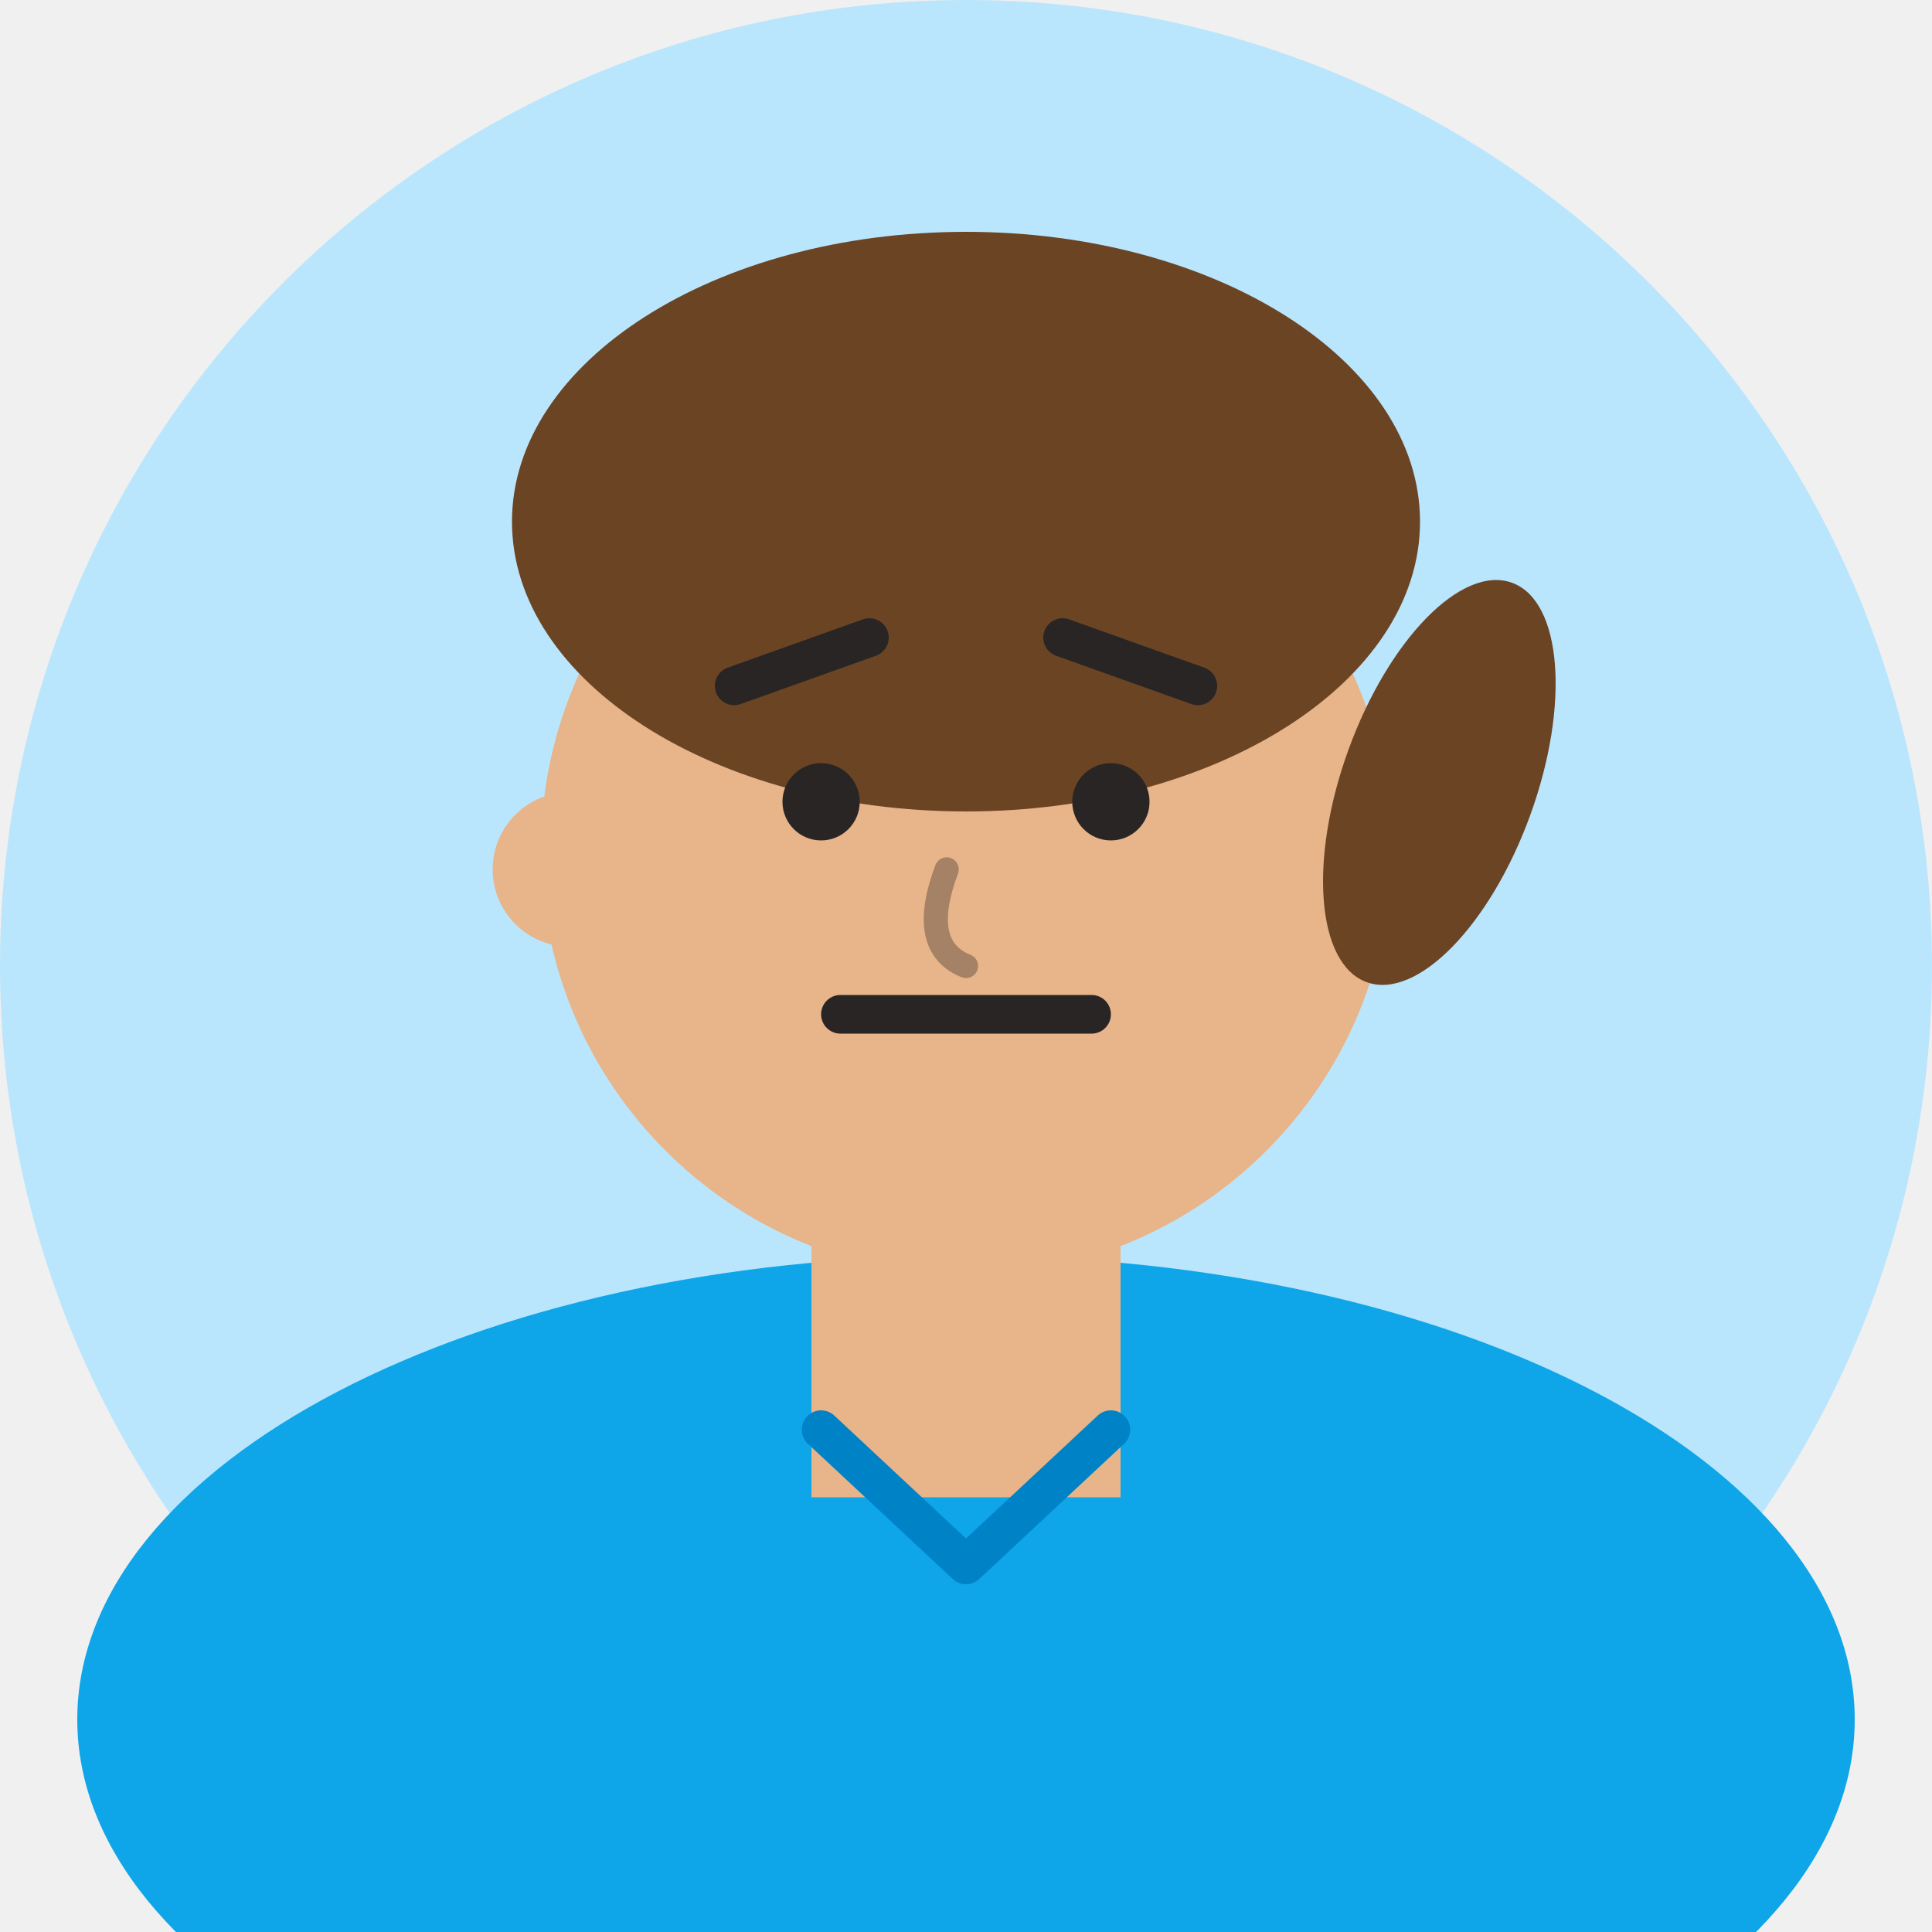
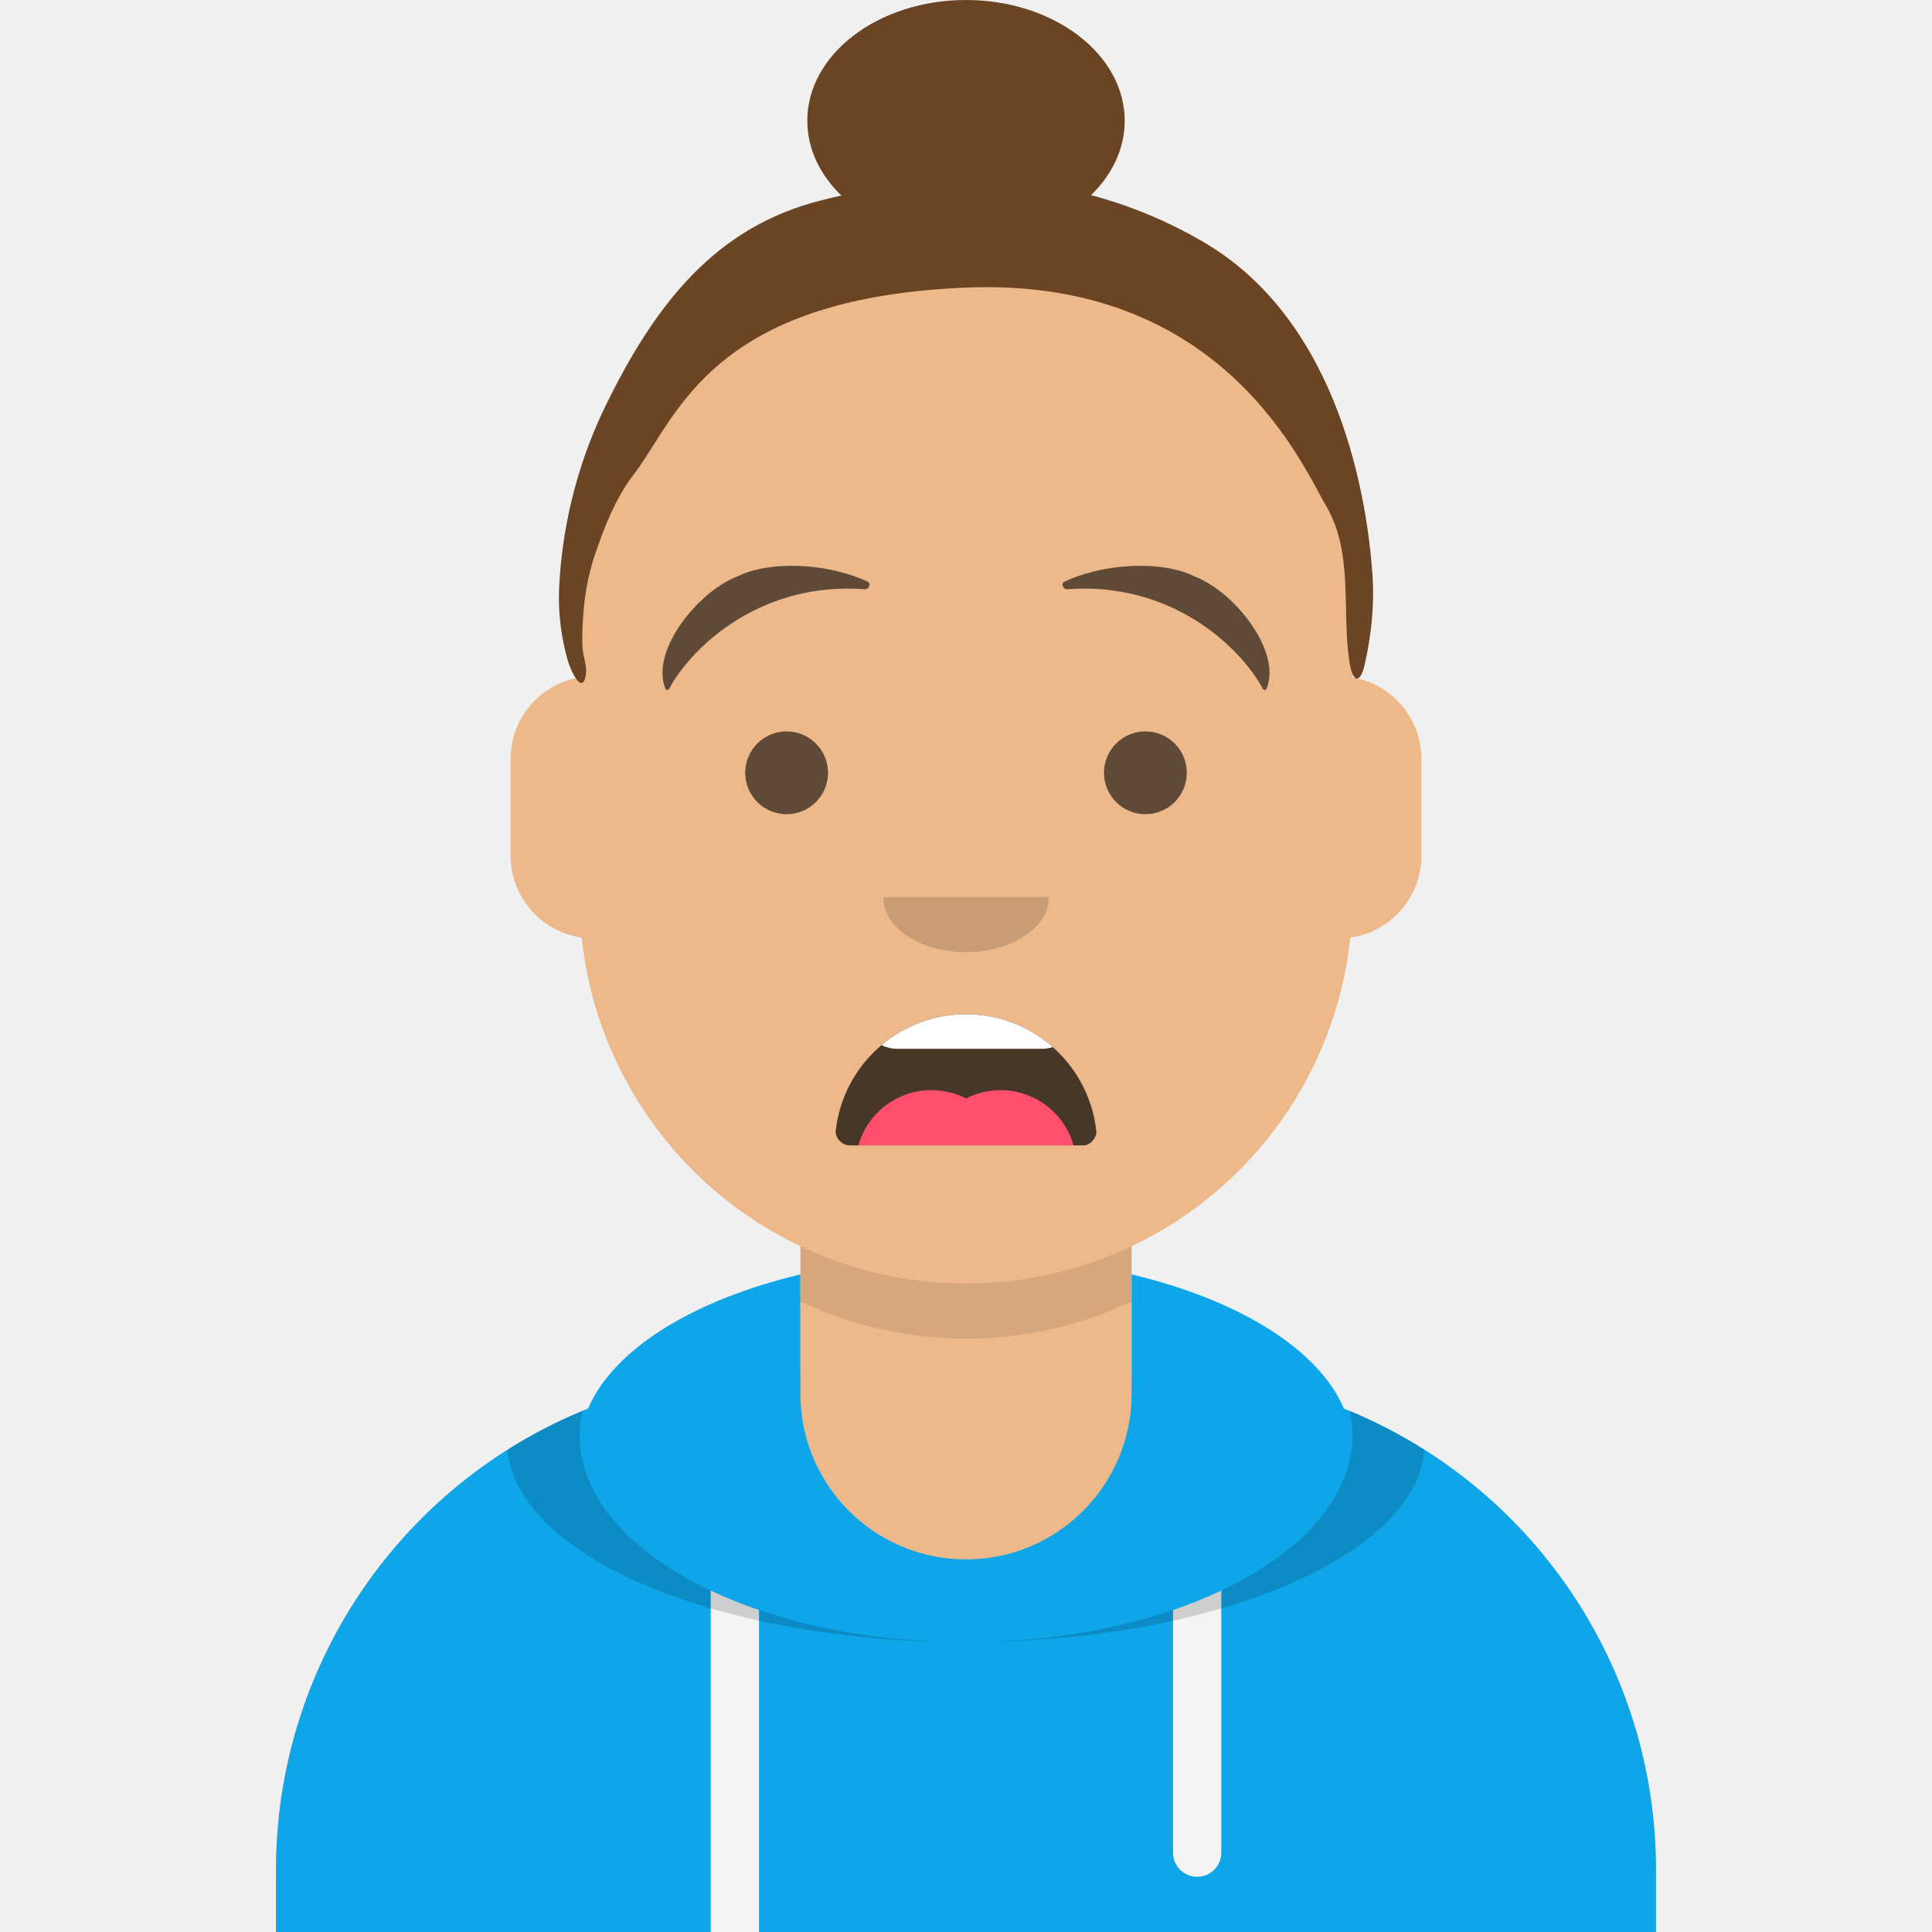
- <svg xmlns="http://www.w3.org/2000/svg" viewBox="0 0 200 200" role="img" aria-label="まだ分からない仲間">
-   <circle cx="100" cy="100" r="100" fill="#bae6fd" />
-   <ellipse cx="100" cy="178" rx="92" ry="48" fill="#0ea5e9" />
-   <rect x="84" y="110" width="32" height="45" fill="#e8b48a" />
-   <path d="M85,148 L100,162 L115,148" fill="none" stroke="#0082c6" stroke-width="4" stroke-linecap="round" stroke-linejoin="round" />
-   <circle cx="59" cy="90" r="8" fill="#e8b48a" />
-   <circle cx="141" cy="90" r="8" fill="#e8b48a" />
-   <circle cx="100" cy="88" r="44" fill="#e8b48a" />
-   <ellipse cx="100" cy="54" rx="47" ry="30" fill="#6b4423" />
-   <ellipse cx="149" cy="81" rx="10" ry="22" fill="#6b4423" transform="rotate(20 149 81)" />
-   <circle cx="85" cy="83" r="4" fill="#292524" />
-   <circle cx="115" cy="83" r="4" fill="#292524" />
-   <line x1="76" y1="71" x2="90" y2="66" stroke="#292524" stroke-width="4" stroke-linecap="round" />
-   <line x1="110" y1="66" x2="124" y2="71" stroke="#292524" stroke-width="4" stroke-linecap="round" />
-   <path d="M98,90 Q95,98 100,100" fill="none" stroke="rgba(41,37,36,0.35)" stroke-width="2.5" stroke-linecap="round" />
-   <line x1="87" y1="105" x2="113" y2="105" stroke="#292524" stroke-width="4" stroke-linecap="round" />
+ <svg xmlns="http://www.w3.org/2000/svg" viewBox="0 0 280 280" fill="none" shape-rendering="auto">
+   <mask id="viewboxMask">
+     <rect width="280" height="280" rx="0" ry="0" x="0" y="0" fill="#fff" />
+   </mask>
+   <g mask="url(#viewboxMask)">
+     <g transform="translate(8)">
+       <path d="M132 36a56 56 0 0 0-56 56v6.17A12 12 0 0 0 66 110v14a12 12 0 0 0 10.3 11.88 56.04 56.04 0 0 0 31.7 44.73v18.4h-4a72 72 0 0 0-72 72v9h200v-9a72 72 0 0 0-72-72h-4v-18.39a56.04 56.04 0 0 0 31.7-44.73A12 12 0 0 0 198 124v-14a12 12 0 0 0-10-11.83V92a56 56 0 0 0-56-56Z" fill="#edb98a" />
+       <path d="M108 180.61v8a55.79 55.79 0 0 0 24 5.39c8.59 0 16.73-1.93 24-5.39v-8a55.79 55.79 0 0 1-24 5.39 55.79 55.79 0 0 1-24-5.39Z" fill="#000" fill-opacity=".1" />
+       <g transform="translate(0 170)">
+         <path d="M108 14.7c-15.52 3.68-27.1 10.83-30.77 19.44A72.02 72.02 0 0 0 32 101v9h200v-9a72.02 72.02 0 0 0-45.23-66.86C183.1 25.53 171.52 18.38 156 14.7V32a24 24 0 1 1-48 0V14.7Z" fill="#0ea5e9" />
+         <path d="M102 63.34a67.1 67.1 0 0 1-7-2.82V110h7V63.34ZM162 63.34a67.04 67.04 0 0 0 7-2.82V98.5a3.5 3.5 0 1 1-7 0V63.34Z" fill="#F4F4F4" />
+         <path d="M187.62 34.49a71.79 71.79 0 0 1 10.83 5.63C197.11 55.62 167.87 68 132 68c30.93 0 56-13.43 56-30 0-1.19-.13-2.36-.38-3.51ZM76.38 34.49a16.48 16.48 0 0 0-.38 3.5c0 16.58 25.07 30 56 30-35.87 0-65.1-12.38-66.45-27.88a71.79 71.79 0 0 1 10.83-5.63Z" fill="#000" fill-opacity=".16" />
+       </g>
+       <g transform="translate(78 134)">
+         <path fill-rule="evenodd" clip-rule="evenodd" d="M35.12 29.87a19 19 0 0 1 37.77.09c.08.77-.77 2.04-1.85 2.04H37.1C36 32 35 30.82 35.12 29.87Z" fill="#000" fill-opacity=".7" />
+         <path d="M69.59 32H38.4a11 11 0 0 1 15.6-6.8A11 11 0 0 1 69.59 32Z" fill="#FF4F6D" />
+         <path d="M66.57 17.75A5 5 0 0 1 65 18H44c-.8 0-1.57-.2-2.24-.53A18.92 18.92 0 0 1 54 13c4.82 0 9.22 1.8 12.57 4.75Z" fill="#fff" />
+       </g>
+       <g transform="translate(104 122)">
+         <path fill-rule="evenodd" clip-rule="evenodd" d="M16 8c0 4.42 5.37 8 12 8s12-3.58 12-8" fill="#000" fill-opacity=".16" />
+       </g>
+       <g transform="translate(76 90)">
+         <path d="M36 22a6 6 0 1 1-12 0 6 6 0 0 1 12 0ZM88 22a6 6 0 1 1-12 0 6 6 0 0 1 12 0Z" fill="#000" fill-opacity=".6" />
+       </g>
+       <g transform="translate(76 82)">
+         <path d="m22.77 1.58.9-.4C28.93-.91 36.88-.03 41.73 2.3c.57.27.18 1.15-.4 1.1-14.92-1.14-24.96 8.15-28.37 14.45-.1.18-.41.2-.49.03-2.3-5.32 4.45-13.98 10.3-16.3ZM89.23 1.58l-.9-.4C83.07-.91 75.12-.03 70.27 2.3c-.57.27-.18 1.15.4 1.1 14.92-1.14 24.96 8.15 28.37 14.45.1.18.41.2.49.03 2.3-5.32-4.45-13.98-10.3-16.3Z" fill-rule="evenodd" clip-rule="evenodd" fill="#000" fill-opacity=".6" />
+       </g>
+       <g transform="translate(-1)">
+         <path d="M151.12 28.28c3.06-2.97 4.88-6.71 4.88-10.78C156 7.84 145.7 0 133 0s-23 7.84-23 17.5c0 4.1 1.85 7.86 4.94 10.84-.99.22-1.95.45-2.9.69-15.1 3.8-24.02 14.62-31.68 30.62a67.68 67.68 0 0 0-6.34 25.83c-.13 3.41.33 6.94 1.25 10.22.33 1.2 2.15 5.39 2.65 2 .1-.66-.07-1.47-.24-2.27-.12-.55-.23-1.1-.26-1.6-.08-1.56 0-3.15.11-4.72.2-2.92.73-5.8 1.65-8.59 1.33-3.98 3.02-8.3 5.6-11.67.97-1.25 1.88-2.7 2.88-4.27 5.63-8.9 13.68-21.6 45.34-22.9 34.3-1.42 46.78 21.66 51.21 29.87.38.7.7 1.3.97 1.75 2.67 4.53 2.78 9.75 2.9 14.91.05 2.71.11 5.41.54 8 .47 2.84 1.54 2.78 2.13.23 1-4.33 1.47-8.83 1.15-13.28-.72-10.05-4.4-36.45-24.6-48.15a65.52 65.52 0 0 0-16.18-6.73Z" fill="#6b4423" />
+       </g>
+       <g transform="translate(49 72)" />
+       <g transform="translate(62 42)" />
+     </g>
+   </g>
</svg>
